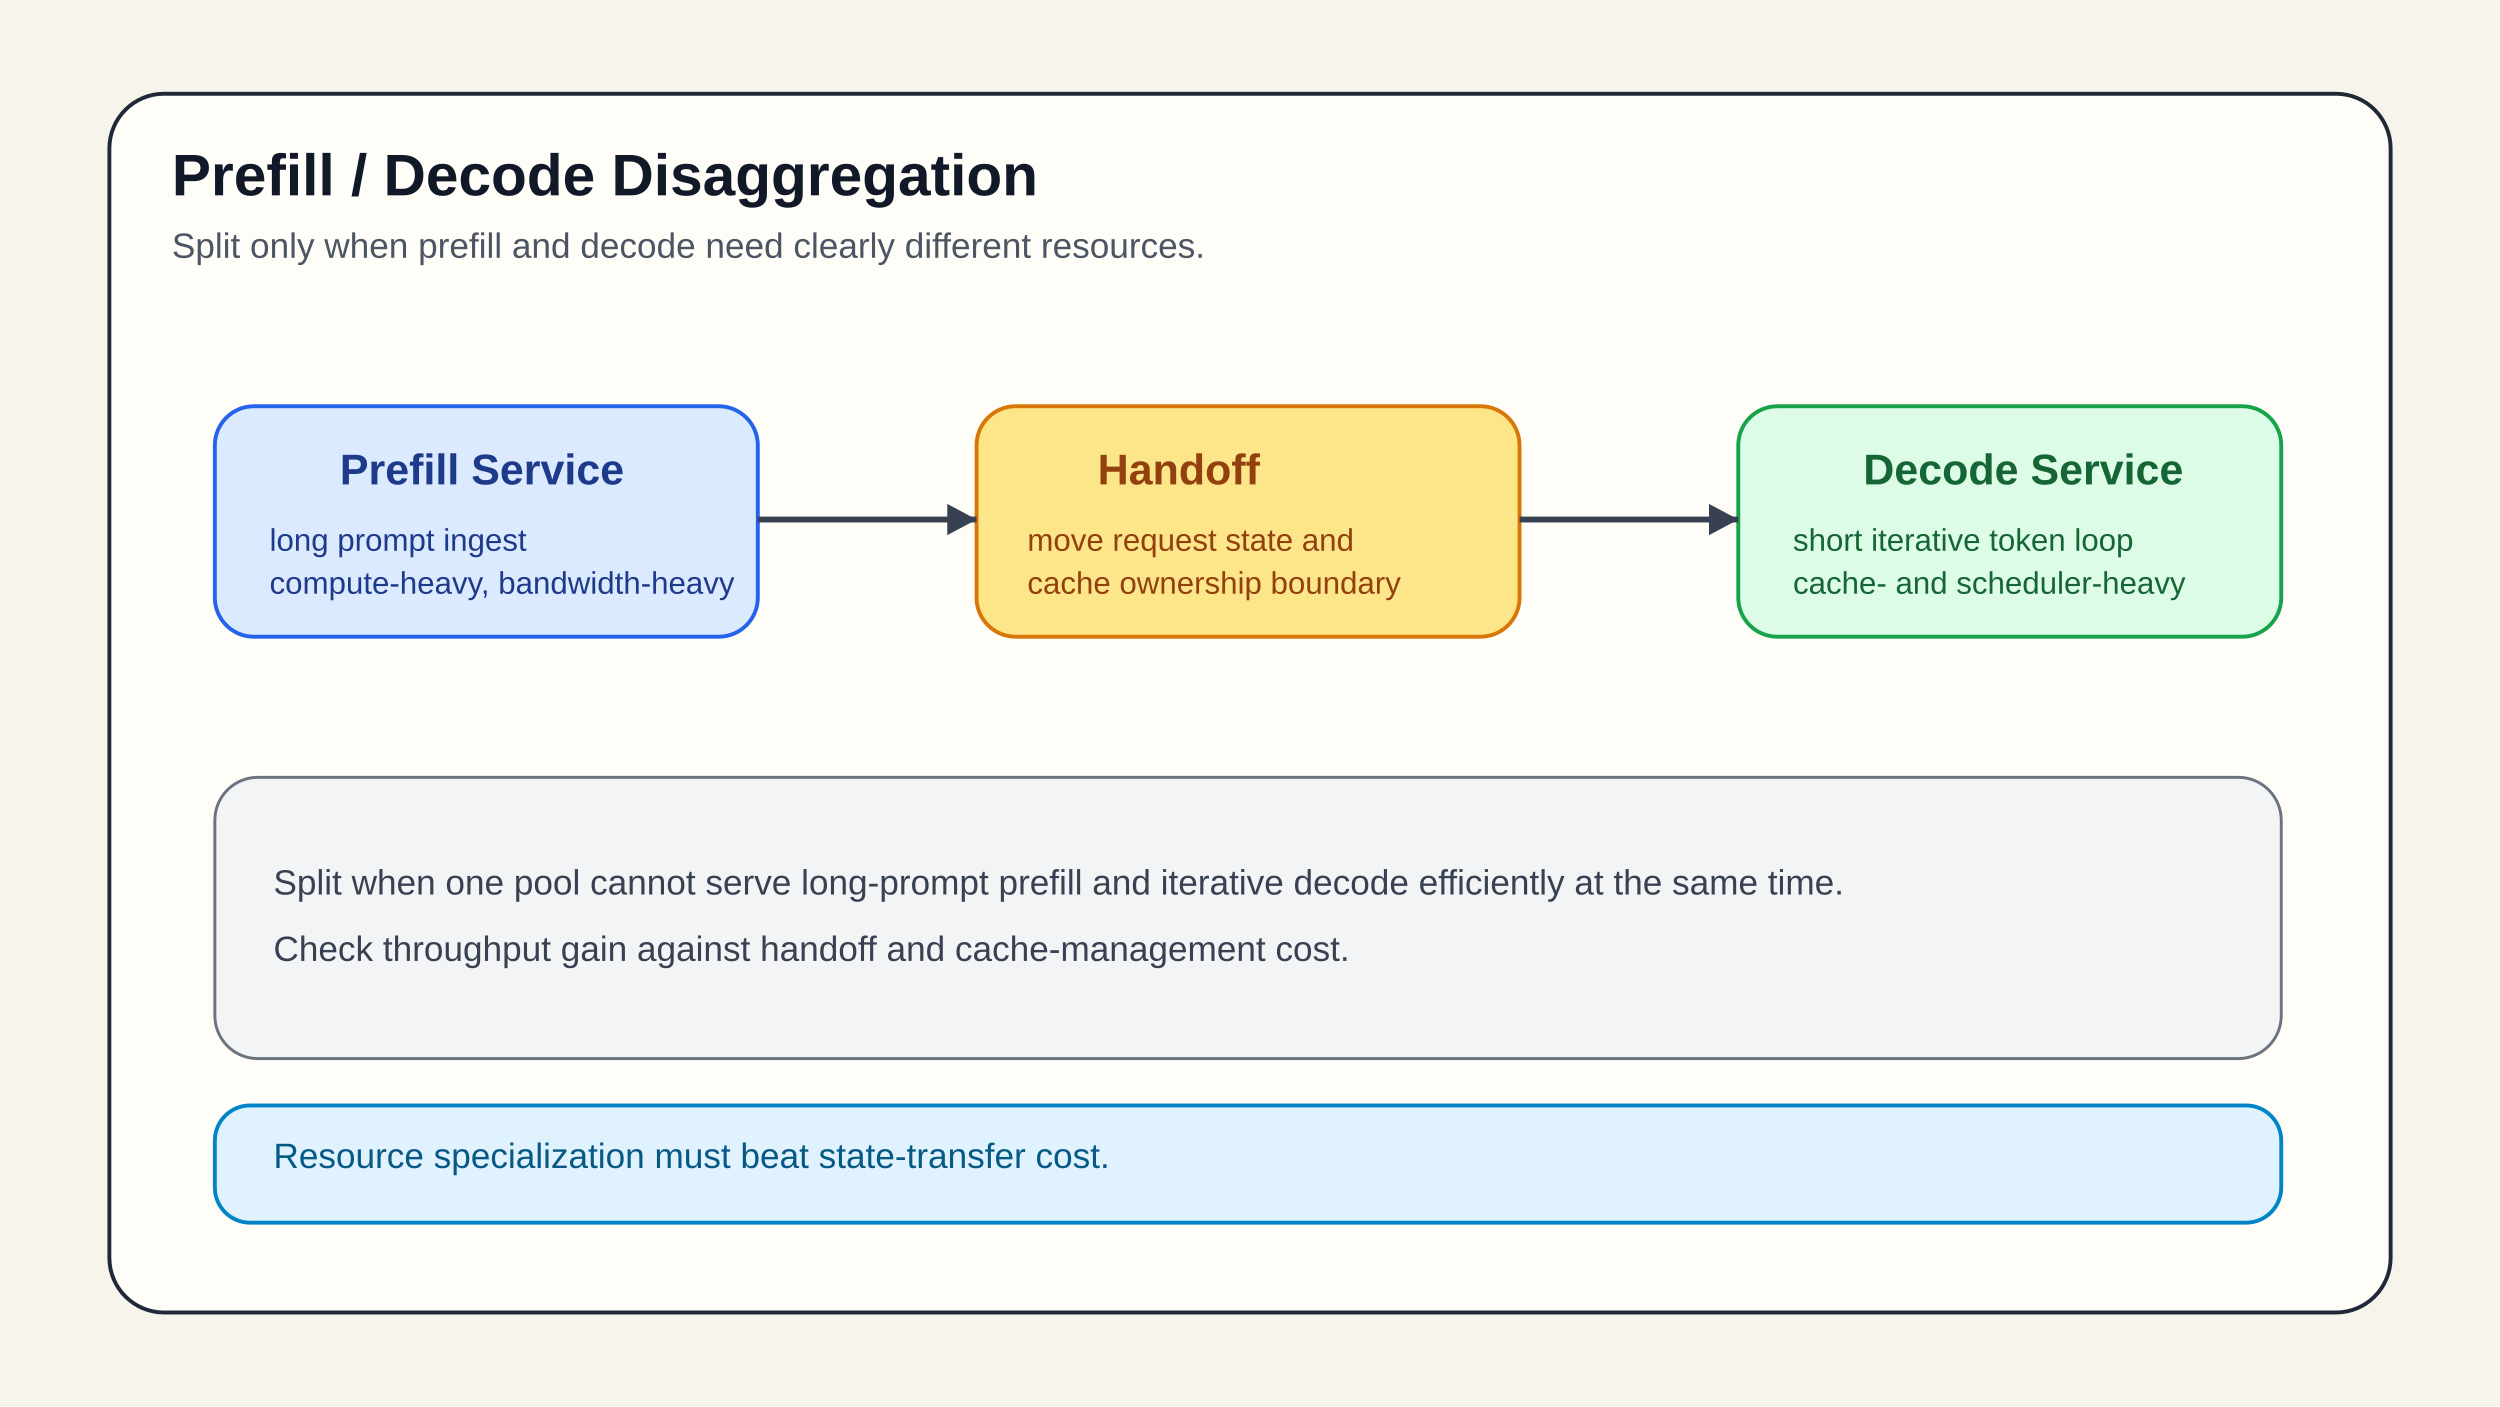
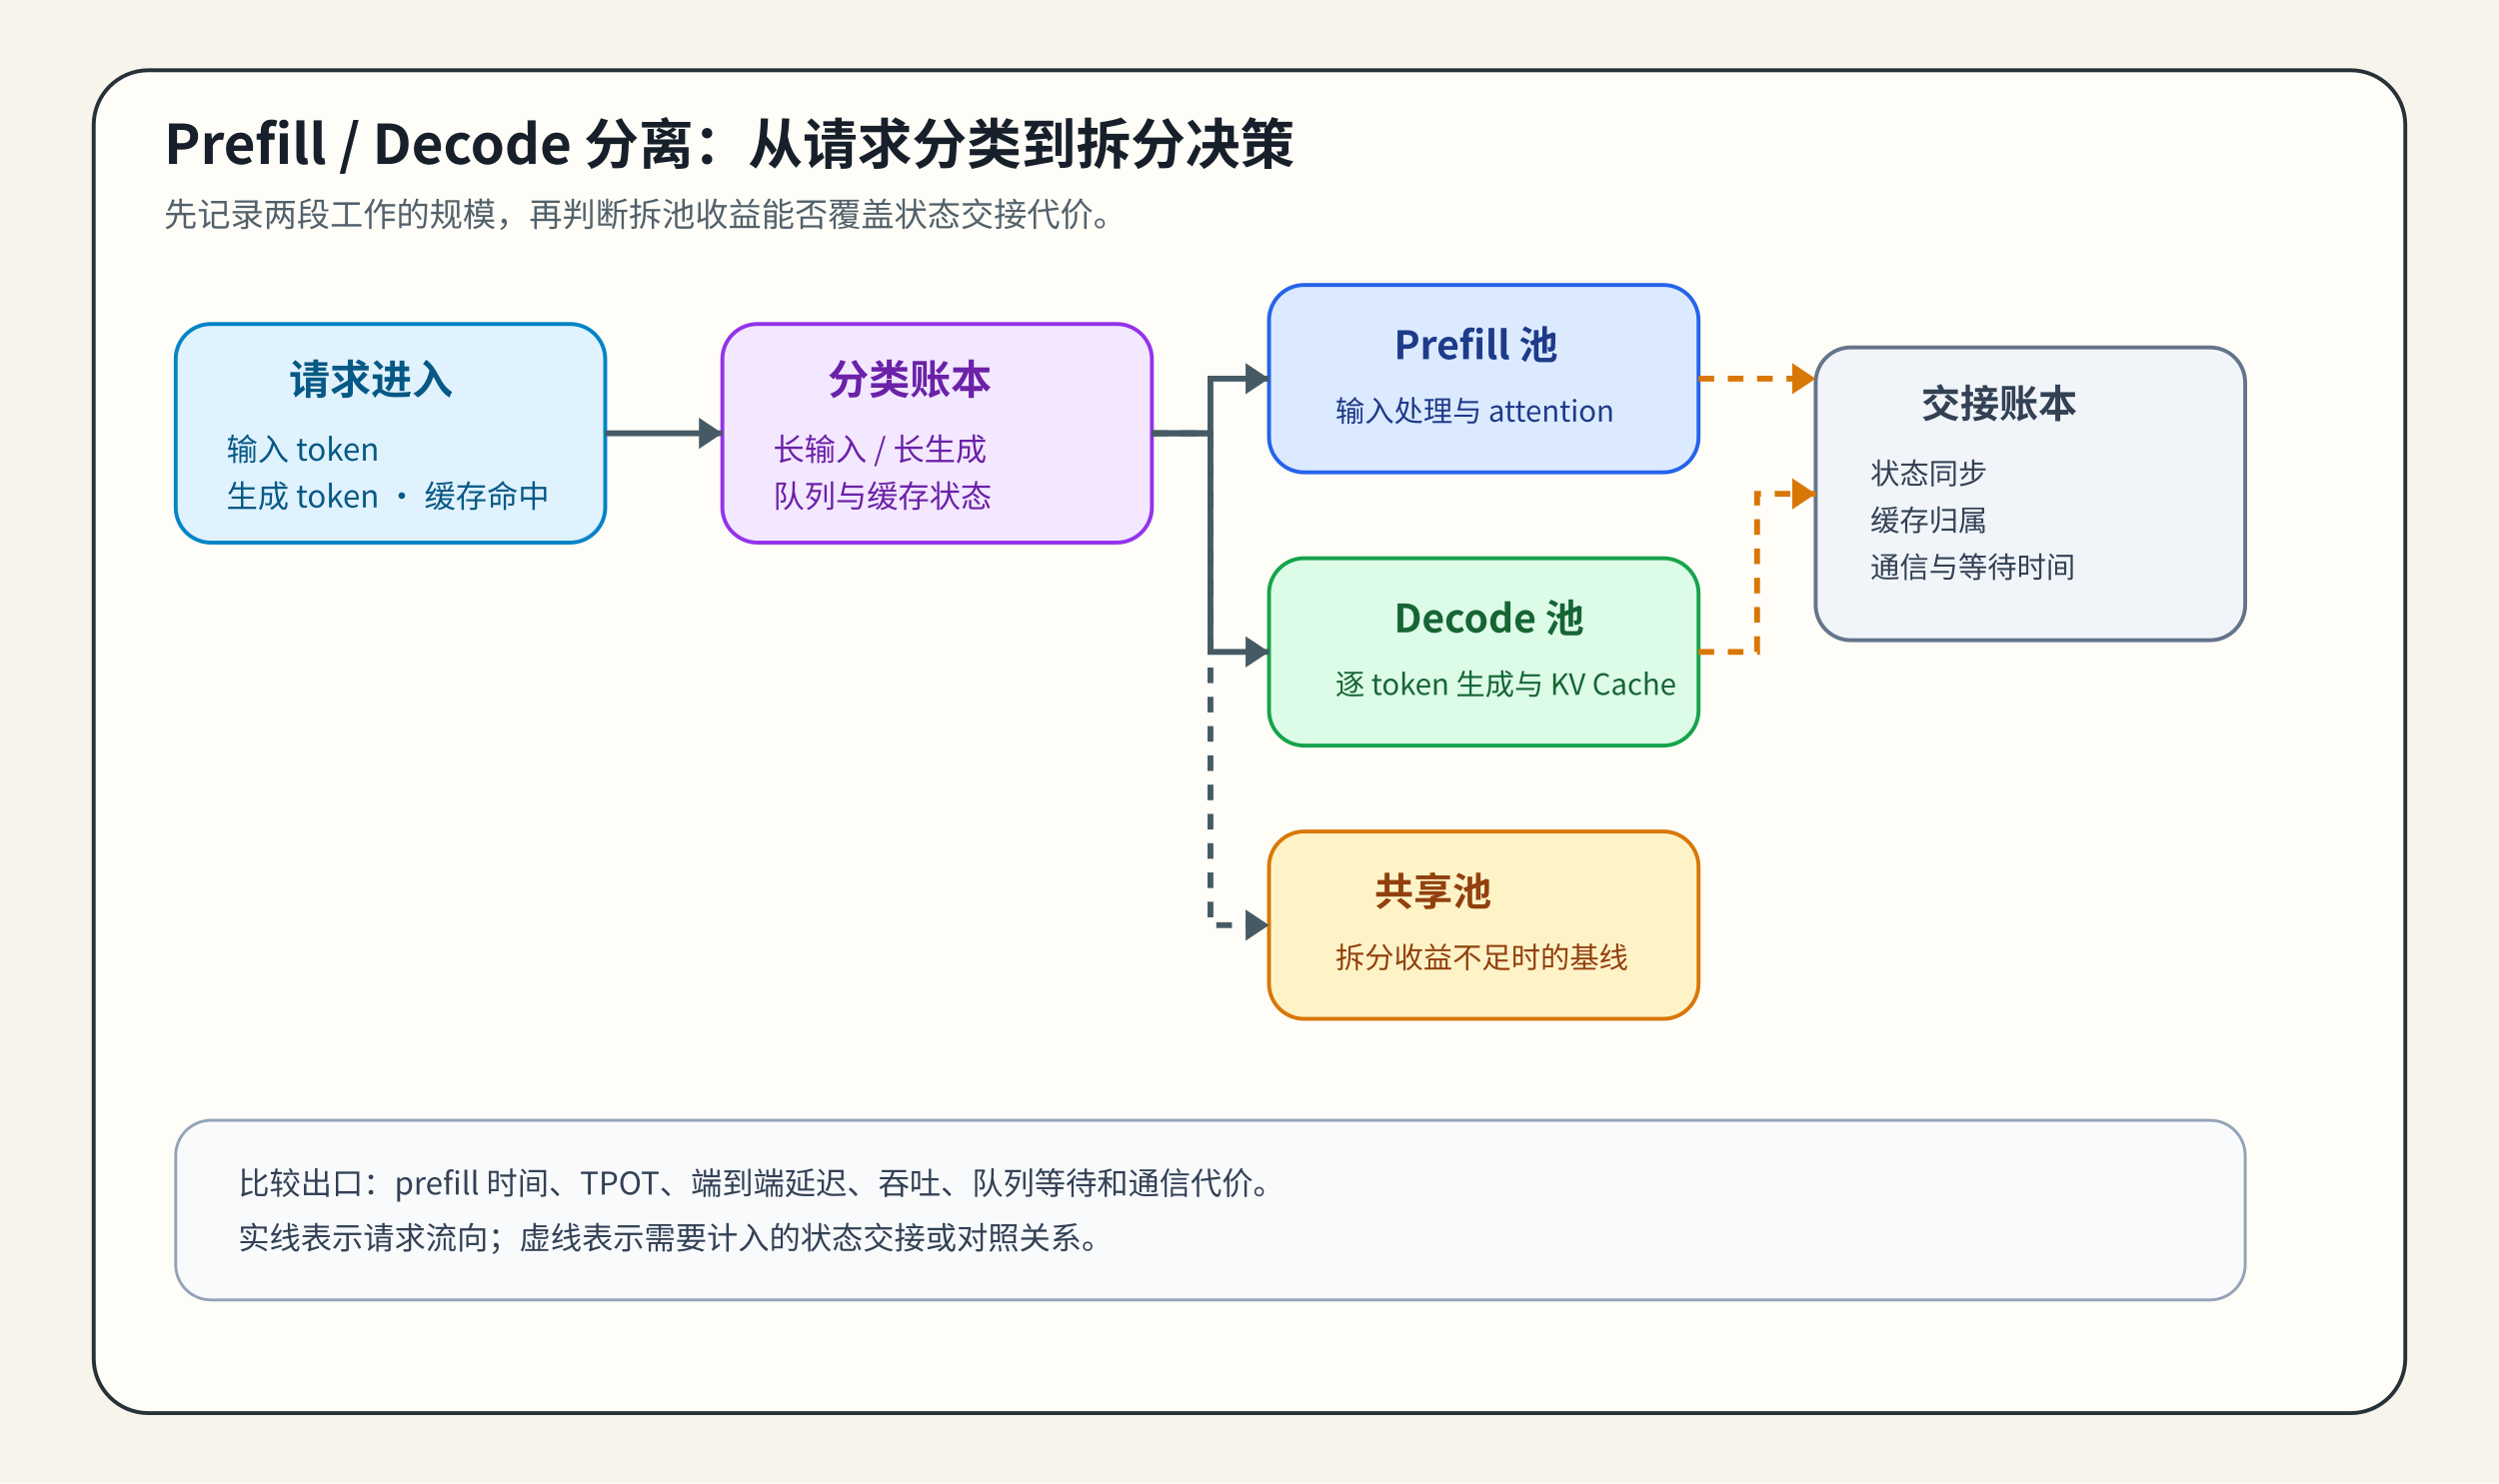
- <svg xmlns="http://www.w3.org/2000/svg" width="1280" height="720" viewBox="0 0 1280 720" fill="none">
-   <rect width="1280" height="720" fill="#F7F4EC" />
-   <rect x="56" y="48" width="1168" height="624" rx="28" fill="#FFFDF7" stroke="#1F2937" stroke-width="2" />
-   <text x="88" y="100" fill="#111827" font-size="30" font-family="Arial, sans-serif" font-weight="700">Prefill / Decode Disaggregation</text>
-   <text x="88" y="132" fill="#4B5563" font-size="18" font-family="Arial, sans-serif">Split only when prefill and decode need clearly different resources.</text>
-   <rect x="110" y="208" width="278" height="118" rx="20" fill="#DBEAFE" stroke="#2563EB" stroke-width="2" />
-   <text x="174" y="248" fill="#1E3A8A" font-size="22" font-family="Arial, sans-serif" font-weight="700">Prefill Service</text>
-   <text x="138" y="282" fill="#1E3A8A" font-size="16" font-family="Arial, sans-serif">long prompt ingest</text>
-   <text x="138" y="304" fill="#1E3A8A" font-size="16" font-family="Arial, sans-serif">compute-heavy, bandwidth-heavy</text>
-   <rect x="500" y="208" width="278" height="118" rx="20" fill="#FDE68A" stroke="#D97706" stroke-width="2" />
-   <text x="562" y="248" fill="#92400E" font-size="22" font-family="Arial, sans-serif" font-weight="700">Handoff</text>
-   <text x="526" y="282" fill="#92400E" font-size="16" font-family="Arial, sans-serif">move request state and</text>
-   <text x="526" y="304" fill="#92400E" font-size="16" font-family="Arial, sans-serif">cache ownership boundary</text>
-   <rect x="890" y="208" width="278" height="118" rx="20" fill="#DCFCE7" stroke="#16A34A" stroke-width="2" />
-   <text x="954" y="248" fill="#166534" font-size="22" font-family="Arial, sans-serif" font-weight="700">Decode Service</text>
-   <text x="918" y="282" fill="#166534" font-size="16" font-family="Arial, sans-serif">short iterative token loop</text>
-   <text x="918" y="304" fill="#166534" font-size="16" font-family="Arial, sans-serif">cache- and scheduler-heavy</text>
-   <path d="M388 266H500" stroke="#374151" stroke-width="3" />
-   <path d="M778 266H890" stroke="#374151" stroke-width="3" />
-   <path d="M485 258L500 266L485 274" fill="#374151" />
-   <path d="M875 258L890 266L875 274" fill="#374151" />
-   <rect x="110" y="398" width="1058" height="144" rx="22" fill="#F3F4F6" stroke="#6B7280" stroke-width="1.5" />
-   <text x="140" y="458" fill="#374151" font-size="18" font-family="Arial, sans-serif">Split when one pool cannot serve long-prompt prefill and iterative decode efficiently at the same time.</text>
-   <text x="140" y="492" fill="#374151" font-size="18" font-family="Arial, sans-serif">Check throughput gain against handoff and cache-management cost.</text>
-   <rect x="110" y="566" width="1058" height="60" rx="18" fill="#E0F2FE" stroke="#0284C7" stroke-width="2" />
-   <text x="140" y="598" fill="#075985" font-size="18" font-family="Arial, sans-serif">Resource specialization must beat state-transfer cost.</text>
+ <svg xmlns="http://www.w3.org/2000/svg" width="1280" height="760" viewBox="0 0 1280 760" fill="none">
+   <rect width="1280" height="760" fill="#F7F4EC" />
+   <rect x="48" y="36" width="1184" height="688" rx="28" fill="#FFFDF7" stroke="#263238" stroke-width="2" />
+   <text x="84" y="84" fill="#17202A" font-size="28" font-family="Noto Sans CJK SC, Microsoft YaHei, sans-serif" font-weight="700">Prefill / Decode 分离：从请求分类到拆分决策</text>
+   <text x="84" y="116" fill="#52616B" font-size="17" font-family="Noto Sans CJK SC, Microsoft YaHei, sans-serif">先记录两段工作的规模，再判断拆池收益能否覆盖状态交接代价。</text>
+   <rect x="90" y="166" width="220" height="112" rx="18" fill="#E0F2FE" stroke="#0284C7" stroke-width="2" />
+   <text x="148" y="202" fill="#075985" font-size="21" font-family="Noto Sans CJK SC, Microsoft YaHei, sans-serif" font-weight="700">请求进入</text>
+   <text x="116" y="236" fill="#075985" font-size="16" font-family="Noto Sans CJK SC, Microsoft YaHei, sans-serif">输入 token</text>
+   <text x="116" y="260" fill="#075985" font-size="16" font-family="Noto Sans CJK SC, Microsoft YaHei, sans-serif">生成 token · 缓存命中</text>
+   <rect x="370" y="166" width="220" height="112" rx="18" fill="#F3E8FF" stroke="#9333EA" stroke-width="2" />
+   <text x="424" y="202" fill="#6B21A8" font-size="21" font-family="Noto Sans CJK SC, Microsoft YaHei, sans-serif" font-weight="700">分类账本</text>
+   <text x="396" y="236" fill="#6B21A8" font-size="16" font-family="Noto Sans CJK SC, Microsoft YaHei, sans-serif">长输入 / 长生成</text>
+   <text x="396" y="260" fill="#6B21A8" font-size="16" font-family="Noto Sans CJK SC, Microsoft YaHei, sans-serif">队列与缓存状态</text>
+   <path d="M310 222H370" stroke="#455A64" stroke-width="3" />
+   <path d="M358 214L370 222L358 230" fill="#455A64" />
+   <rect x="650" y="146" width="220" height="96" rx="18" fill="#DBEAFE" stroke="#2563EB" stroke-width="2" />
+   <text x="714" y="184" fill="#1E3A8A" font-size="20" font-family="Noto Sans CJK SC, Microsoft YaHei, sans-serif" font-weight="700">Prefill 池</text>
+   <text x="684" y="216" fill="#1E3A8A" font-size="15" font-family="Noto Sans CJK SC, Microsoft YaHei, sans-serif">输入处理与 attention</text>
+   <rect x="650" y="286" width="220" height="96" rx="18" fill="#DCFCE7" stroke="#16A34A" stroke-width="2" />
+   <text x="714" y="324" fill="#166534" font-size="20" font-family="Noto Sans CJK SC, Microsoft YaHei, sans-serif" font-weight="700">Decode 池</text>
+   <text x="684" y="356" fill="#166534" font-size="15" font-family="Noto Sans CJK SC, Microsoft YaHei, sans-serif">逐 token 生成与 KV Cache</text>
+   <rect x="650" y="426" width="220" height="96" rx="18" fill="#FEF3C7" stroke="#D97706" stroke-width="2" />
+   <text x="704" y="464" fill="#92400E" font-size="20" font-family="Noto Sans CJK SC, Microsoft YaHei, sans-serif" font-weight="700">共享池</text>
+   <text x="684" y="496" fill="#92400E" font-size="15" font-family="Noto Sans CJK SC, Microsoft YaHei, sans-serif">拆分收益不足时的基线</text>
+   <path d="M590 222H620V194H650" stroke="#455A64" stroke-width="3" />
+   <path d="M638 186L650 194L638 202" fill="#455A64" />
+   <path d="M590 222H620V334H650" stroke="#455A64" stroke-width="3" />
+   <path d="M638 326L650 334L638 342" fill="#455A64" />
+   <path d="M590 222H620V474H650" stroke="#455A64" stroke-width="3" stroke-dasharray="8 7" />
+   <path d="M638 466L650 474L638 482" fill="#455A64" />
+   <rect x="930" y="178" width="220" height="150" rx="18" fill="#F1F5F9" stroke="#64748B" stroke-width="2" />
+   <text x="984" y="214" fill="#334155" font-size="20" font-family="Noto Sans CJK SC, Microsoft YaHei, sans-serif" font-weight="700">交接账本</text>
+   <text x="958" y="248" fill="#334155" font-size="15" font-family="Noto Sans CJK SC, Microsoft YaHei, sans-serif">状态同步</text>
+   <text x="958" y="272" fill="#334155" font-size="15" font-family="Noto Sans CJK SC, Microsoft YaHei, sans-serif">缓存归属</text>
+   <text x="958" y="296" fill="#334155" font-size="15" font-family="Noto Sans CJK SC, Microsoft YaHei, sans-serif">通信与等待时间</text>
+   <path d="M870 194H930" stroke="#D97706" stroke-width="3" stroke-dasharray="8 7" />
+   <path d="M918 186L930 194L918 202" fill="#D97706" />
+   <path d="M870 334H900V253H930" stroke="#D97706" stroke-width="3" stroke-dasharray="8 7" />
+   <path d="M918 245L930 253L918 261" fill="#D97706" />
+   <rect x="90" y="574" width="1060" height="92" rx="18" fill="#F8FAFC" stroke="#94A3B8" stroke-width="1.5" />
+   <text x="122" y="612" fill="#334155" font-size="16" font-family="Noto Sans CJK SC, Microsoft YaHei, sans-serif">比较出口：prefill 时间、TPOT、端到端延迟、吞吐、队列等待和通信代价。</text>
+   <text x="122" y="640" fill="#334155" font-size="16" font-family="Noto Sans CJK SC, Microsoft YaHei, sans-serif">实线表示请求流向；虚线表示需要计入的状态交接或对照关系。</text>
</svg>
